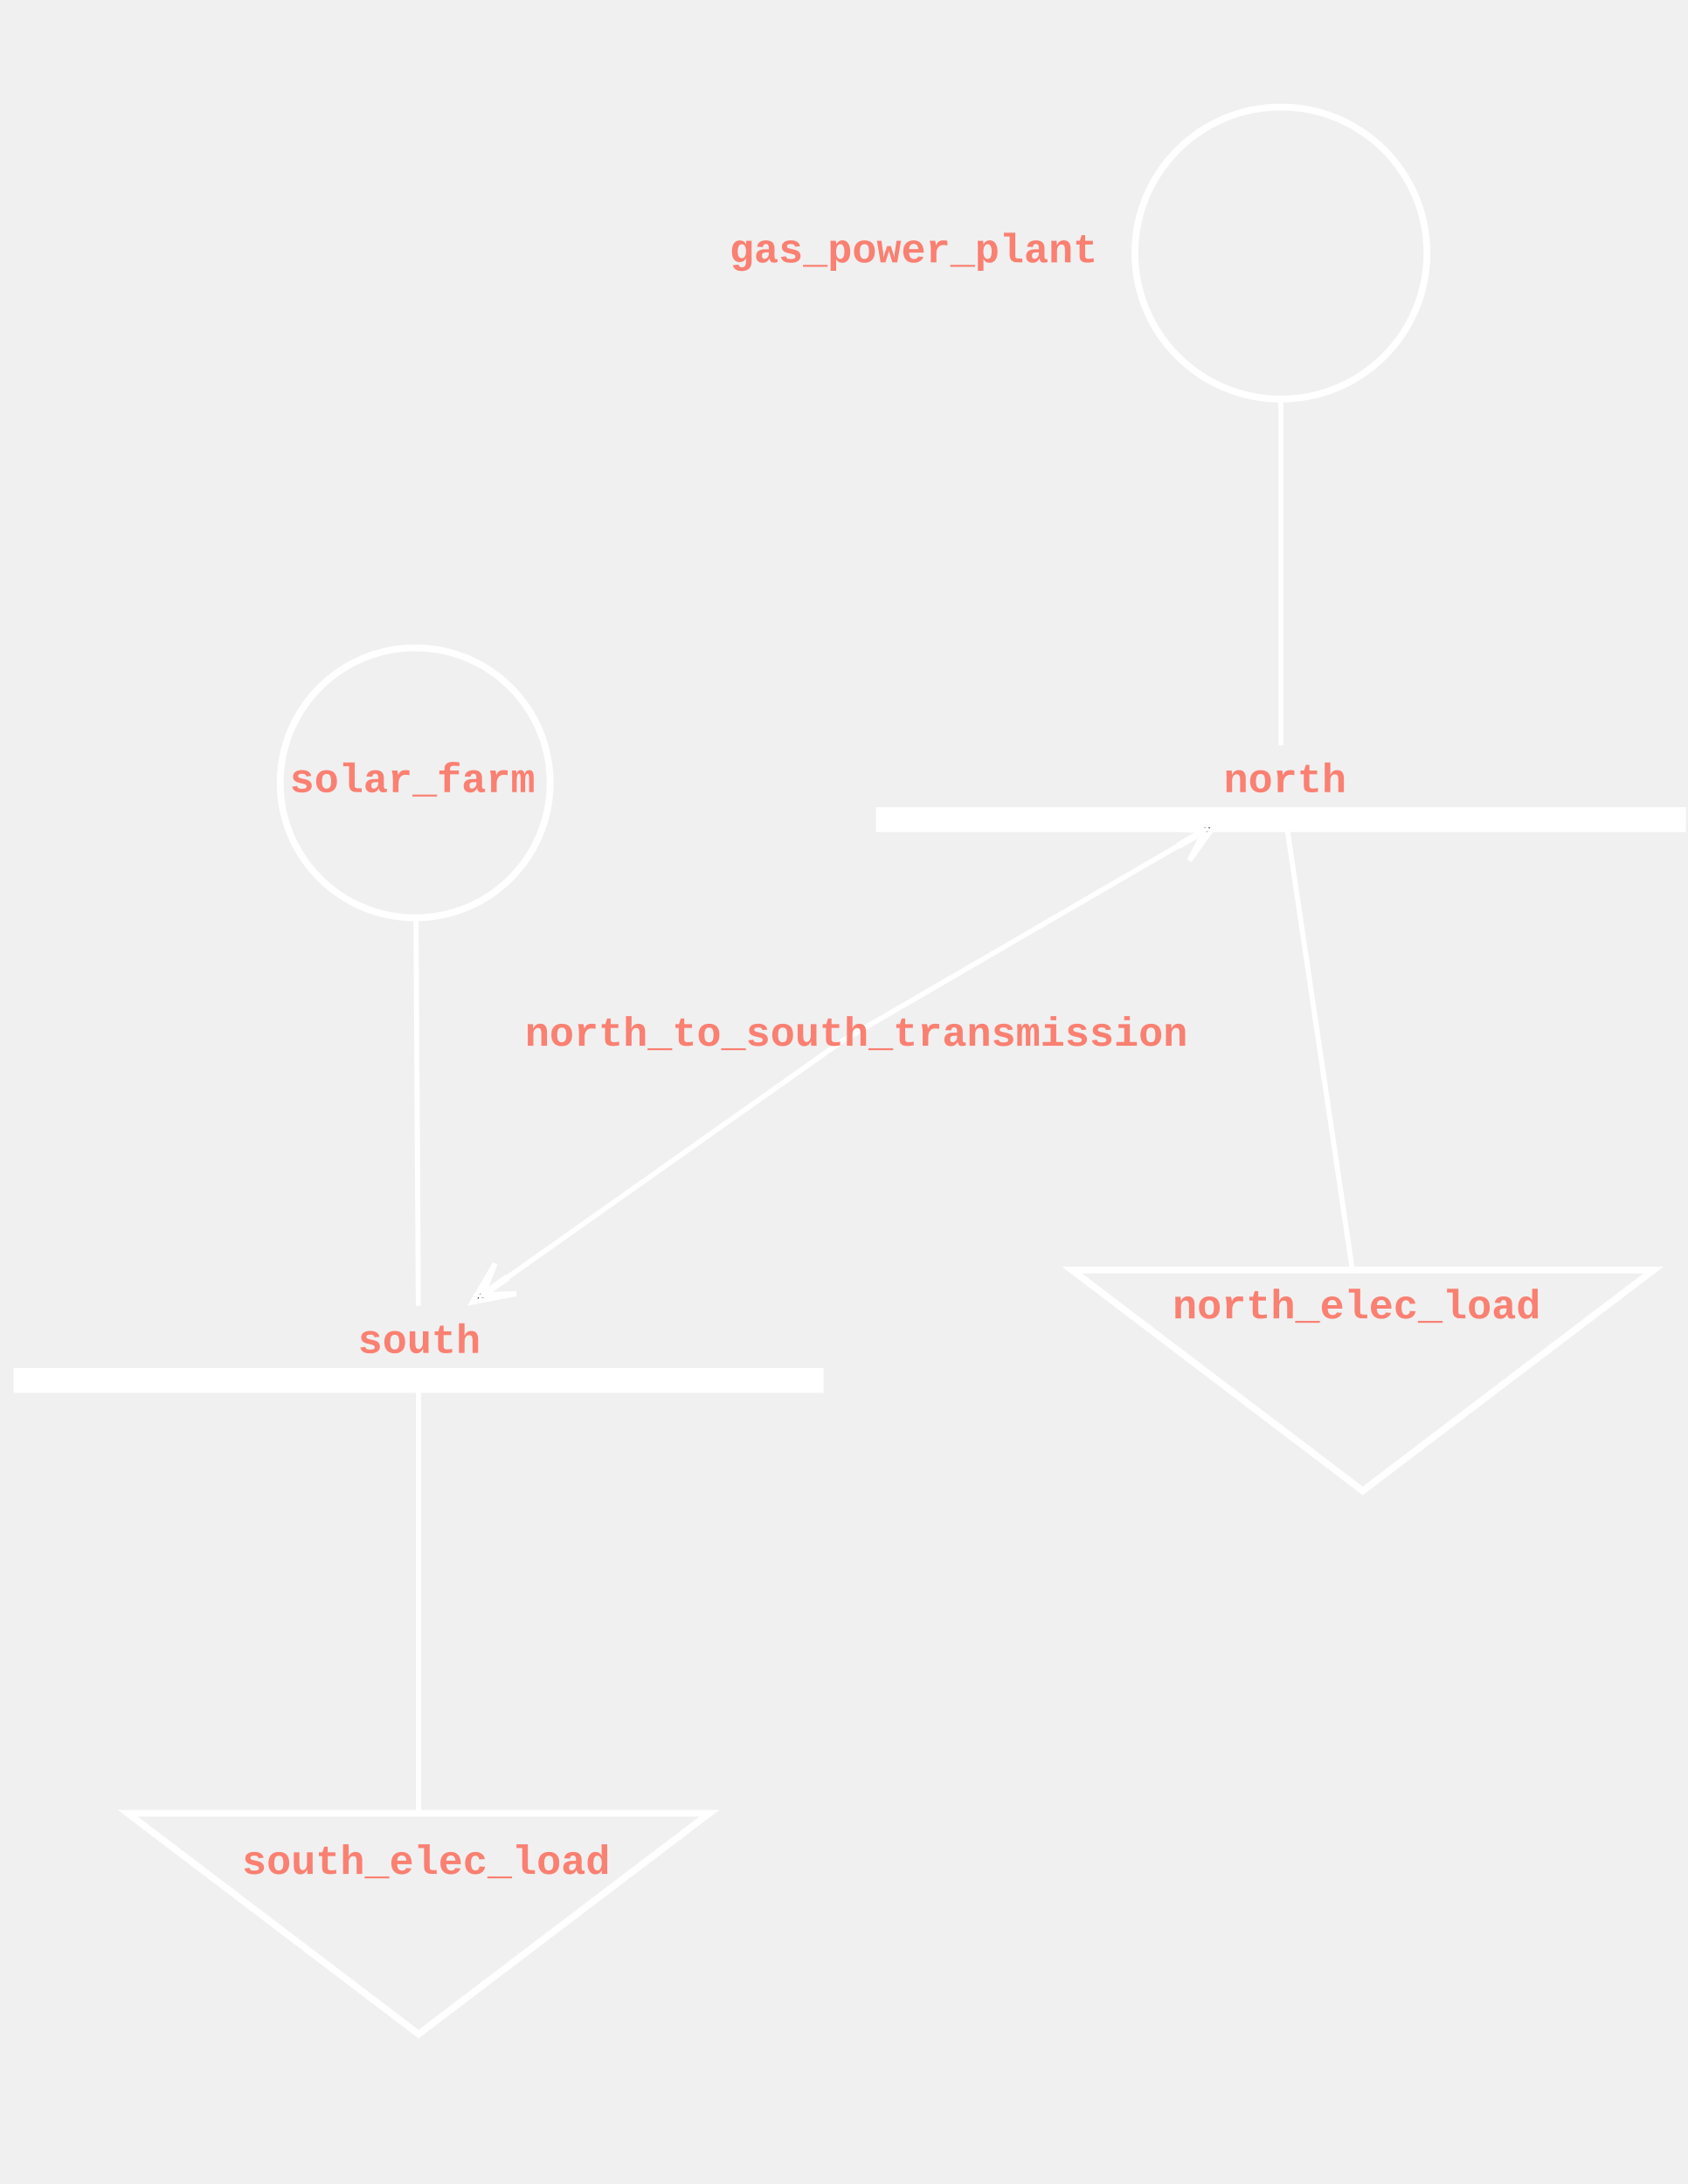
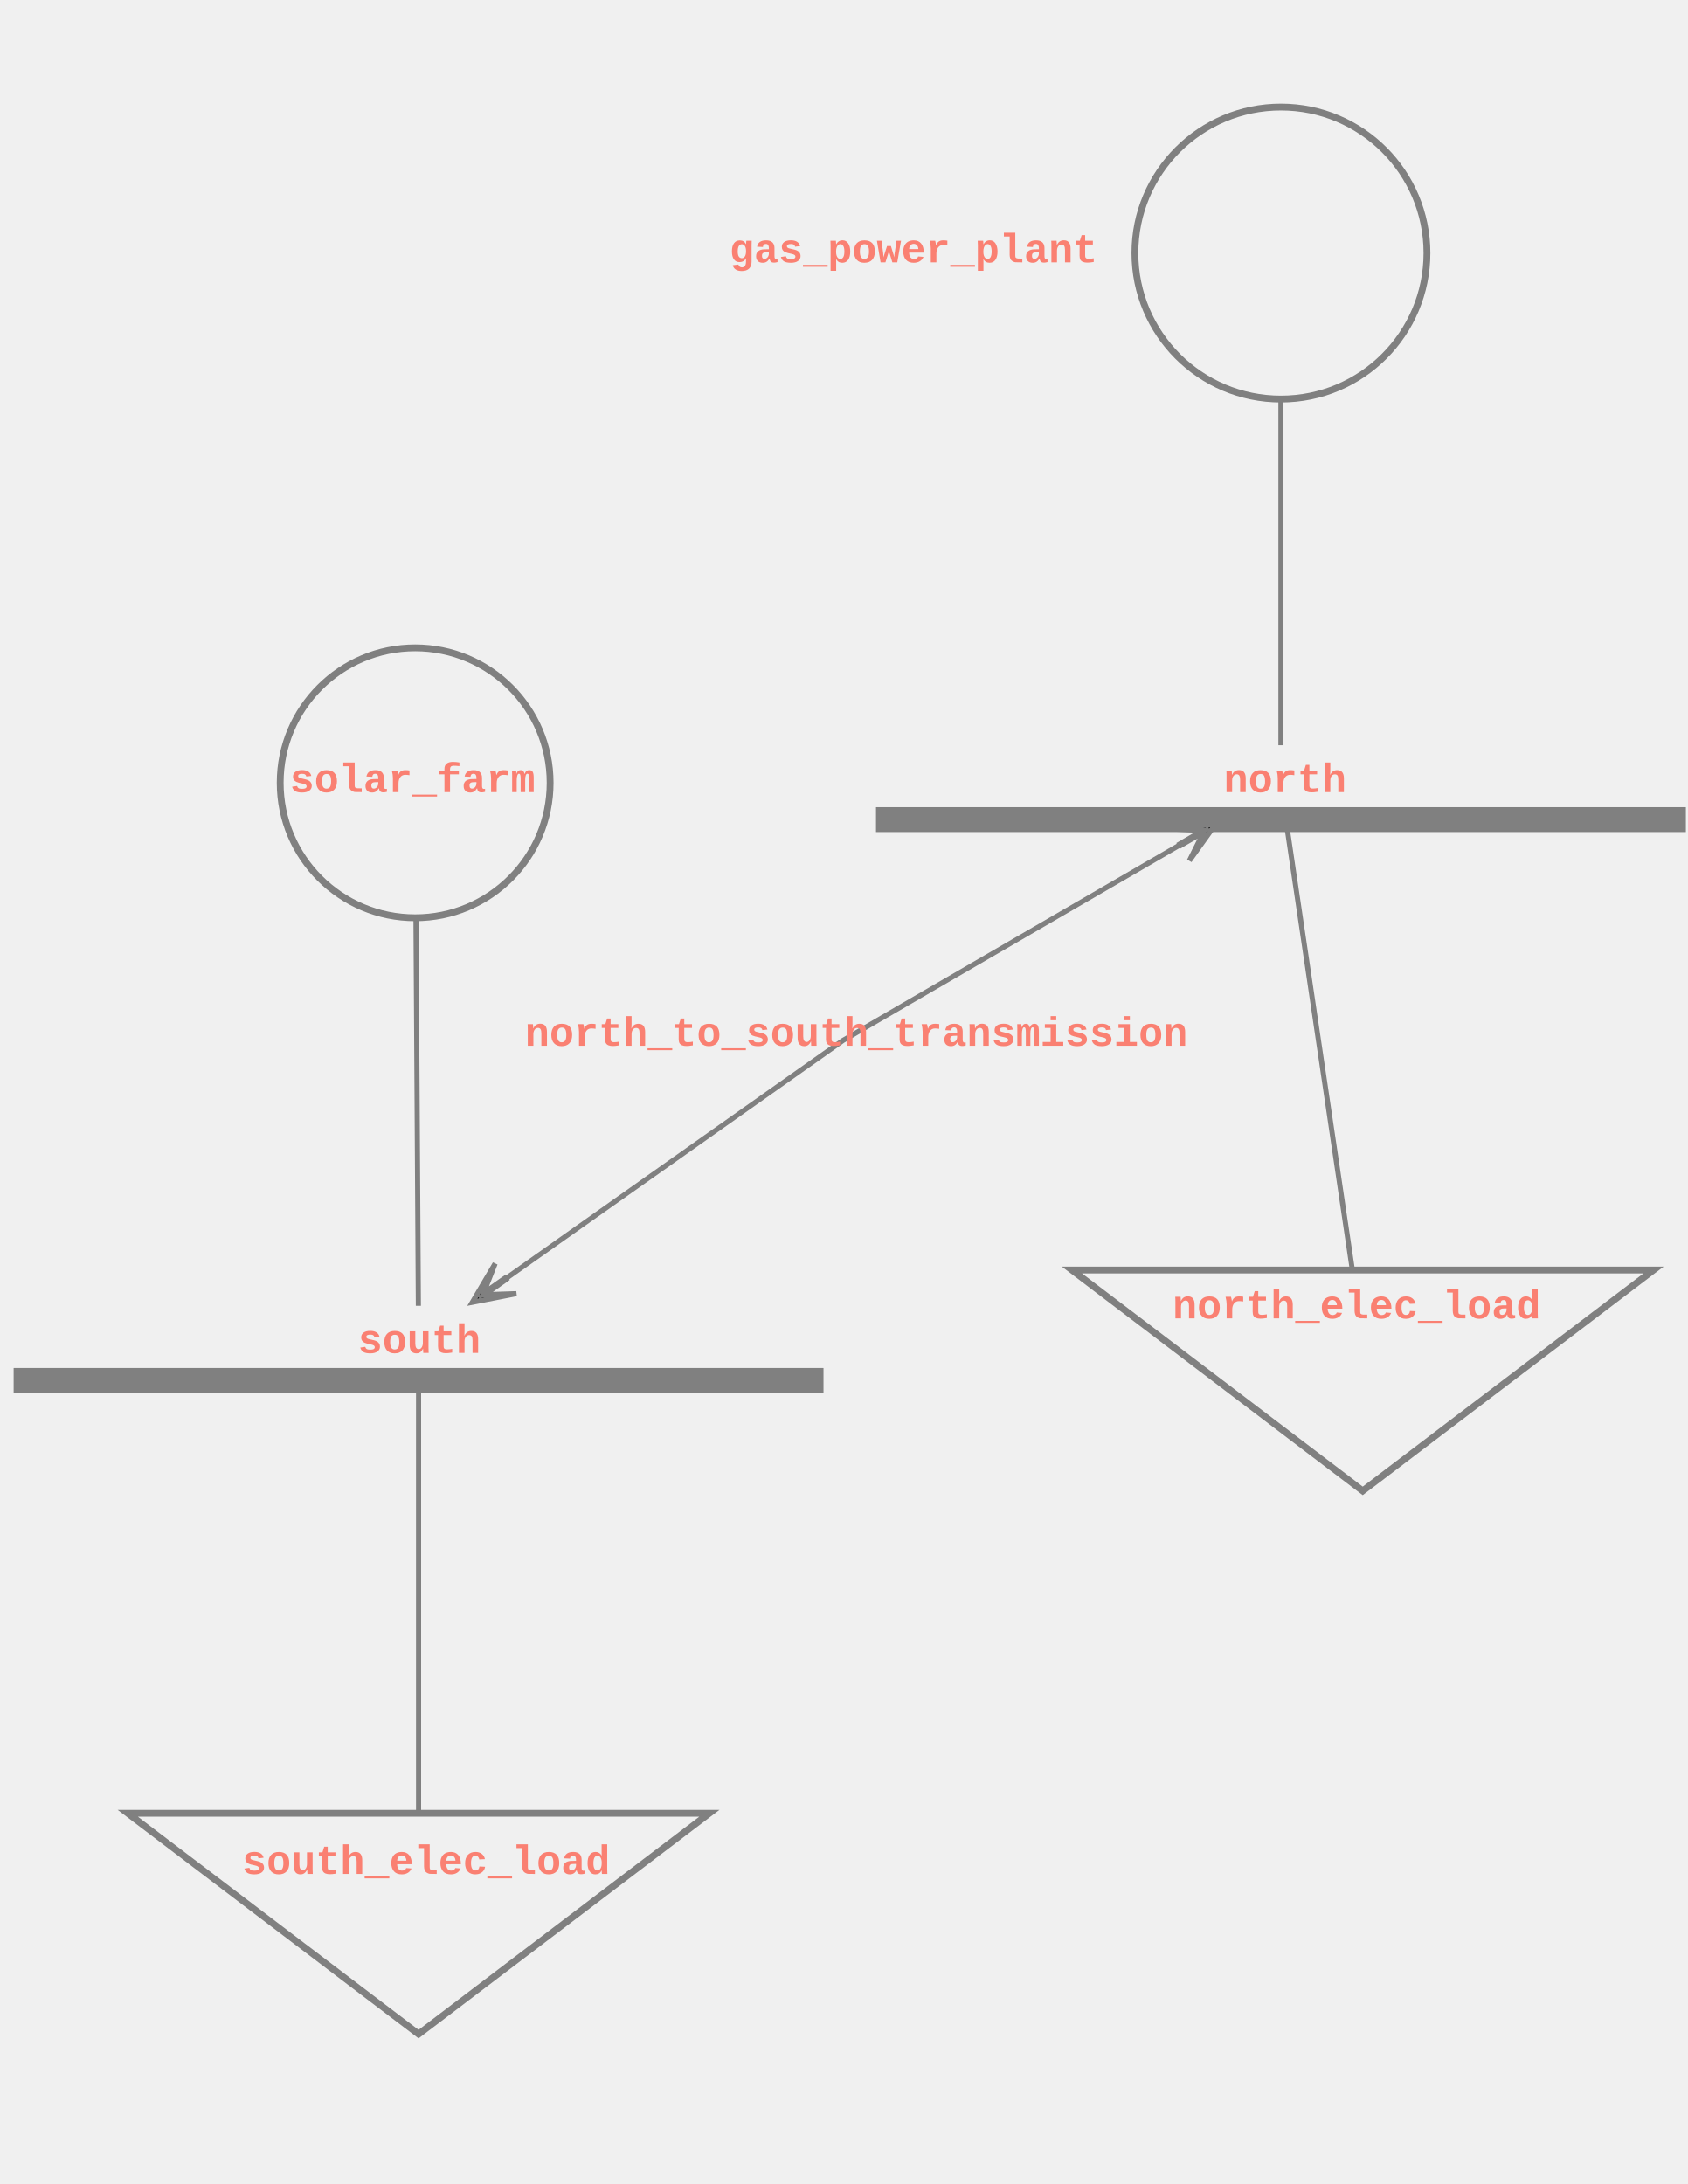
<svg xmlns="http://www.w3.org/2000/svg" xmlns:xlink="http://www.w3.org/1999/xlink" width="499pt" height="646pt" viewBox="0 76 495 580">
  <g id="graph0" class="graph" transform="scale(1 1) rotate(0) translate(4 642.43)">
    <g id="node1" class="node">
      <g id="a_node1">
        <a xlink:title="Bus: north&#10;Carrier: Electricity&#10;Unit: &#10;Generators: 1&#10;Loads: 1&#10;Stores: 0&#10;Storage units: 0&#10;Incoming links: 1&#10;Outgoing links: 1&#10;Lines: 0&#10;&#10;Power time series: [0.00, 0.00, 0.00, 0.00, 0.00, ...] ">
          <polygon fill="none" stroke="none" stroke-width="7.3" points="490.6,-377.95 253,-377.95 253,-356.35 490.6,-356.35 490.6,-377.95" />
-           <polyline fill="none" stroke="white" stroke-width="7.3" points="253,-356.35 490.6,-356.35" />
+           <polyline fill="none" stroke="gray" stroke-width="7.3" points="253,-356.35 490.6,-356.35" />
          <text text-anchor="start" x="355" y="-364.42" font-family="Courier New" font-size="12.00" font-weight="bold" fill="salmon">north</text>
        </a>
      </g>
    </g>
    <g id="node2" class="node">
      <g id="a_node2">
        <a xlink:title="Bus: south&#10;Carrier: Electricity&#10;Unit: &#10;Generators: 1&#10;Loads: 1&#10;Stores: 0&#10;Storage units: 0&#10;Incoming links: 1&#10;Outgoing links: 1&#10;Lines: 0&#10;&#10;Power time series: [0.00, 0.00, 0.00, 0.00, 0.00, ...] ">
          <polygon fill="none" stroke="none" stroke-width="7.3" points="237.6,-213.4 0,-213.4 0,-191.8 237.6,-191.8 237.6,-213.4" />
-           <polyline fill="none" stroke="white" stroke-width="7.3" points="0,-191.8 237.6,-191.8" />
+           <polyline fill="none" stroke="gray" stroke-width="7.3" points="0,-191.8 237.6,-191.8" />
          <text text-anchor="start" x="101" y="-199.87" font-family="Courier New" font-size="12.00" font-weight="bold" fill="salmon">south</text>
        </a>
      </g>
    </g>
    <g id="edge5" class="edge">
      <g id="a_edge5">
        <a xlink:title="Bidirectional link: north_to_south_transmission&#10;From: north (bus0)&#10;To: south (bus1)&#10;Carrier: Electricity&#10;Extendable nominal power: True&#10;Nominal power: 0.00 MW&#10;Efficiency: 1.00&#10;Capital cost: 0.00 currency/MW&#10;Marginal cost: 0.00 currency/MWh&#10;&#10;Optimised nominal power: 200.00 MW&#10;Power time series (p0): [200.00, 200.00, 200.00, 200.00, 200.00, ...] MW&#10;Power time series (p1): [-200.00, -200.00, -200.00, -200.00, -200.00, ...] MW">
-           <path fill="none" stroke="white" stroke-width="1.5" d="M342.84,-349.34C304.94,-327.34 243.3,-291.55 243.3,-291.55 243.3,-291.55 180.18,-246.96 143.83,-221.28" />
-           <polygon fill="black" stroke="white" stroke-width="1.5" points="352.62,-355.02 339.53,-353.66 348.89,-353.14 342.12,-349.21 342.24,-348.99 342.37,-348.77 349.14,-352.7 344.95,-344.32 352.62,-355.02" />
-           <polygon fill="black" stroke="white" stroke-width="1.5" points="134.57,-214.74 147.49,-217.26 138.13,-216.95 144.52,-221.46 144.38,-221.67 144.23,-221.87 137.84,-217.36 141.26,-226.08 134.57,-214.74" />
+           <path fill="none" stroke="gray" stroke-width="1.5" d="M342.84,-349.34C304.94,-327.34 243.3,-291.55 243.3,-291.55 243.3,-291.55 180.18,-246.96 143.83,-221.28" />
+           <polygon fill="black" stroke="gray" stroke-width="1.5" points="352.62,-355.02 339.53,-353.66 348.89,-353.14 342.12,-349.21 342.24,-348.99 342.37,-348.77 349.14,-352.7 344.95,-344.32 352.62,-355.02" />
+           <polygon fill="black" stroke="gray" stroke-width="1.5" points="134.57,-214.74 147.49,-217.26 138.13,-216.95 144.52,-221.46 144.38,-221.67 144.23,-221.87 137.84,-217.36 141.26,-226.08 134.57,-214.74" />
        </a>
      </g>
      <text text-anchor="start" x="150" y="-290" font-family="Courier New" font-size="12.00" font-weight="bold" fill="salmon">north_to_south_transmission</text>
    </g>
    <g id="node5" class="node">
      <g id="a_node5">
        <a xlink:title="Load: north_elec_load&#10;Bus: north&#10;Carrier: &#10;Power set: 200.00 ">
-           <polygon fill="none" stroke="white" stroke-width="2" points="395.8,-159.4 481.12,-224.2 310.48,-224.2 395.8,-159.4" />
+           <polygon fill="none" stroke="gray" stroke-width="2" points="395.8,-159.4 481.12,-224.2 310.48,-224.2 395.8,-159.4" />
          <text text-anchor="start" x="340" y="-210" font-family="Courier New" font-size="12.00" font-weight="bold" fill="salmon">north_elec_load</text>
        </a>
      </g>
    </g>
    <g id="edge3" class="edge">
-       <path fill="none" stroke="white" stroke-width="1.5" d="M373.3,-355.98C377.16,-329.85 387.48,-259.92 392.7,-224.61" />
+       <path fill="none" stroke="gray" stroke-width="1.5" d="M373.3,-355.98C377.16,-329.85 387.48,-259.92 392.7,-224.61" />
    </g>
    <g id="node6" class="node">
      <g id="a_node6">
        <a xlink:title="Load: south_elec_load&#10;Bus: south&#10;Carrier: &#10;Power set: 200.00 ">
-           <polygon fill="none" stroke="white" stroke-width="2" points="118.8,0 204.12,-64.8 33.48,-64.8 118.8,0" />
+           <polygon fill="none" stroke="gray" stroke-width="2" points="118.8,0 204.12,-64.8 33.48,-64.8 118.8,0" />
          <text text-anchor="start" x="67" y="-47" font-family="Courier New" font-size="12.00" font-weight="bold" fill="salmon">south_elec_load</text>
        </a>
      </g>
    </g>
    <g id="edge4" class="edge">
-       <path fill="none" stroke="white" stroke-width="1.5" d="M118.8,-191.75C118.8,-166.58 118.8,-99.45 118.8,-65.09" />
+       <path fill="none" stroke="gray" stroke-width="1.5" d="M118.8,-191.75C118.8,-166.58 118.8,-99.45 118.8,-65.09" />
    </g>
    <g id="node3" class="node">
      <g id="a_node3">
        <a xlink:title="Generator: gas_power_plant&#10;Bus: north&#10;Carrier: &#10;Extendable nominal power: True&#10;Nominal power: 0.00 &#10;Power set: 0.00 &#10;Efficiency: 0.57&#10;Capital cost: 94415.91 currency/&#10;Marginal cost: 47.66 currency/h&#10;&#10;Optimised nominal power: 400.00 &#10;Power time series: [400.00, 400.00, 400.00, 400.00, 400.00, ...] ">
-           <ellipse fill="none" stroke="white" stroke-width="2" cx="371.8" cy="-522.59" rx="42.84" ry="42.84" />
+           <ellipse fill="none" stroke="gray" stroke-width="2" cx="371.8" cy="-522.59" rx="42.84" ry="42.84" />
          <text text-anchor="start" x="210" y="-519.86" font-family="Courier New" font-size="12.00" font-weight="bold" fill="salmon">gas_power_plant</text>
        </a>
      </g>
    </g>
    <g id="edge1" class="edge">
-       <path fill="none" stroke="white" stroke-width="1.5" d="M371.8,-479.26C371.8,-444.66 371.8,-398.3 371.8,-378.18" />
+       <path fill="none" stroke="gray" stroke-width="1.5" d="M371.8,-479.26C371.8,-444.66 371.8,-398.3 371.8,-378.18" />
    </g>
    <g id="node4" class="node">
      <g id="a_node4">
        <a xlink:title="Generator: solar_farm&#10;Bus: south&#10;Carrier: &#10;Extendable nominal power: True&#10;Nominal power: 0.00 &#10;Power set: 0.00 &#10;Efficiency: 1.00&#10;Capital cost: 51982.45 currency/&#10;Marginal cost: 0.01 currency/h&#10;&#10;Optimised nominal power: 546.28 &#10;Power time series: [-0.00, -0.00, -0.00, -0.00, -0.00, ...] ">
-           <ellipse fill="none" stroke="white" stroke-width="2" cx="117.8" cy="-367.15" rx="39.6" ry="39.6" />
+           <ellipse fill="none" stroke="gray" stroke-width="2" cx="117.8" cy="-367.15" rx="39.6" ry="39.6" />
          <text text-anchor="start" x="81" y="-364.42" font-family="Courier New" font-size="12.00" font-weight="bold" fill="salmon">solar_farm</text>
        </a>
      </g>
    </g>
    <g id="edge2" class="edge">
-       <path fill="none" stroke="white" stroke-width="1.5" d="M118.04,-327.22C118.27,-289.83 118.6,-235.87 118.74,-213.7" />
+       <path fill="none" stroke="gray" stroke-width="1.5" d="M118.04,-327.22C118.27,-289.83 118.6,-235.87 118.74,-213.7" />
    </g>
  </g>
</svg>
